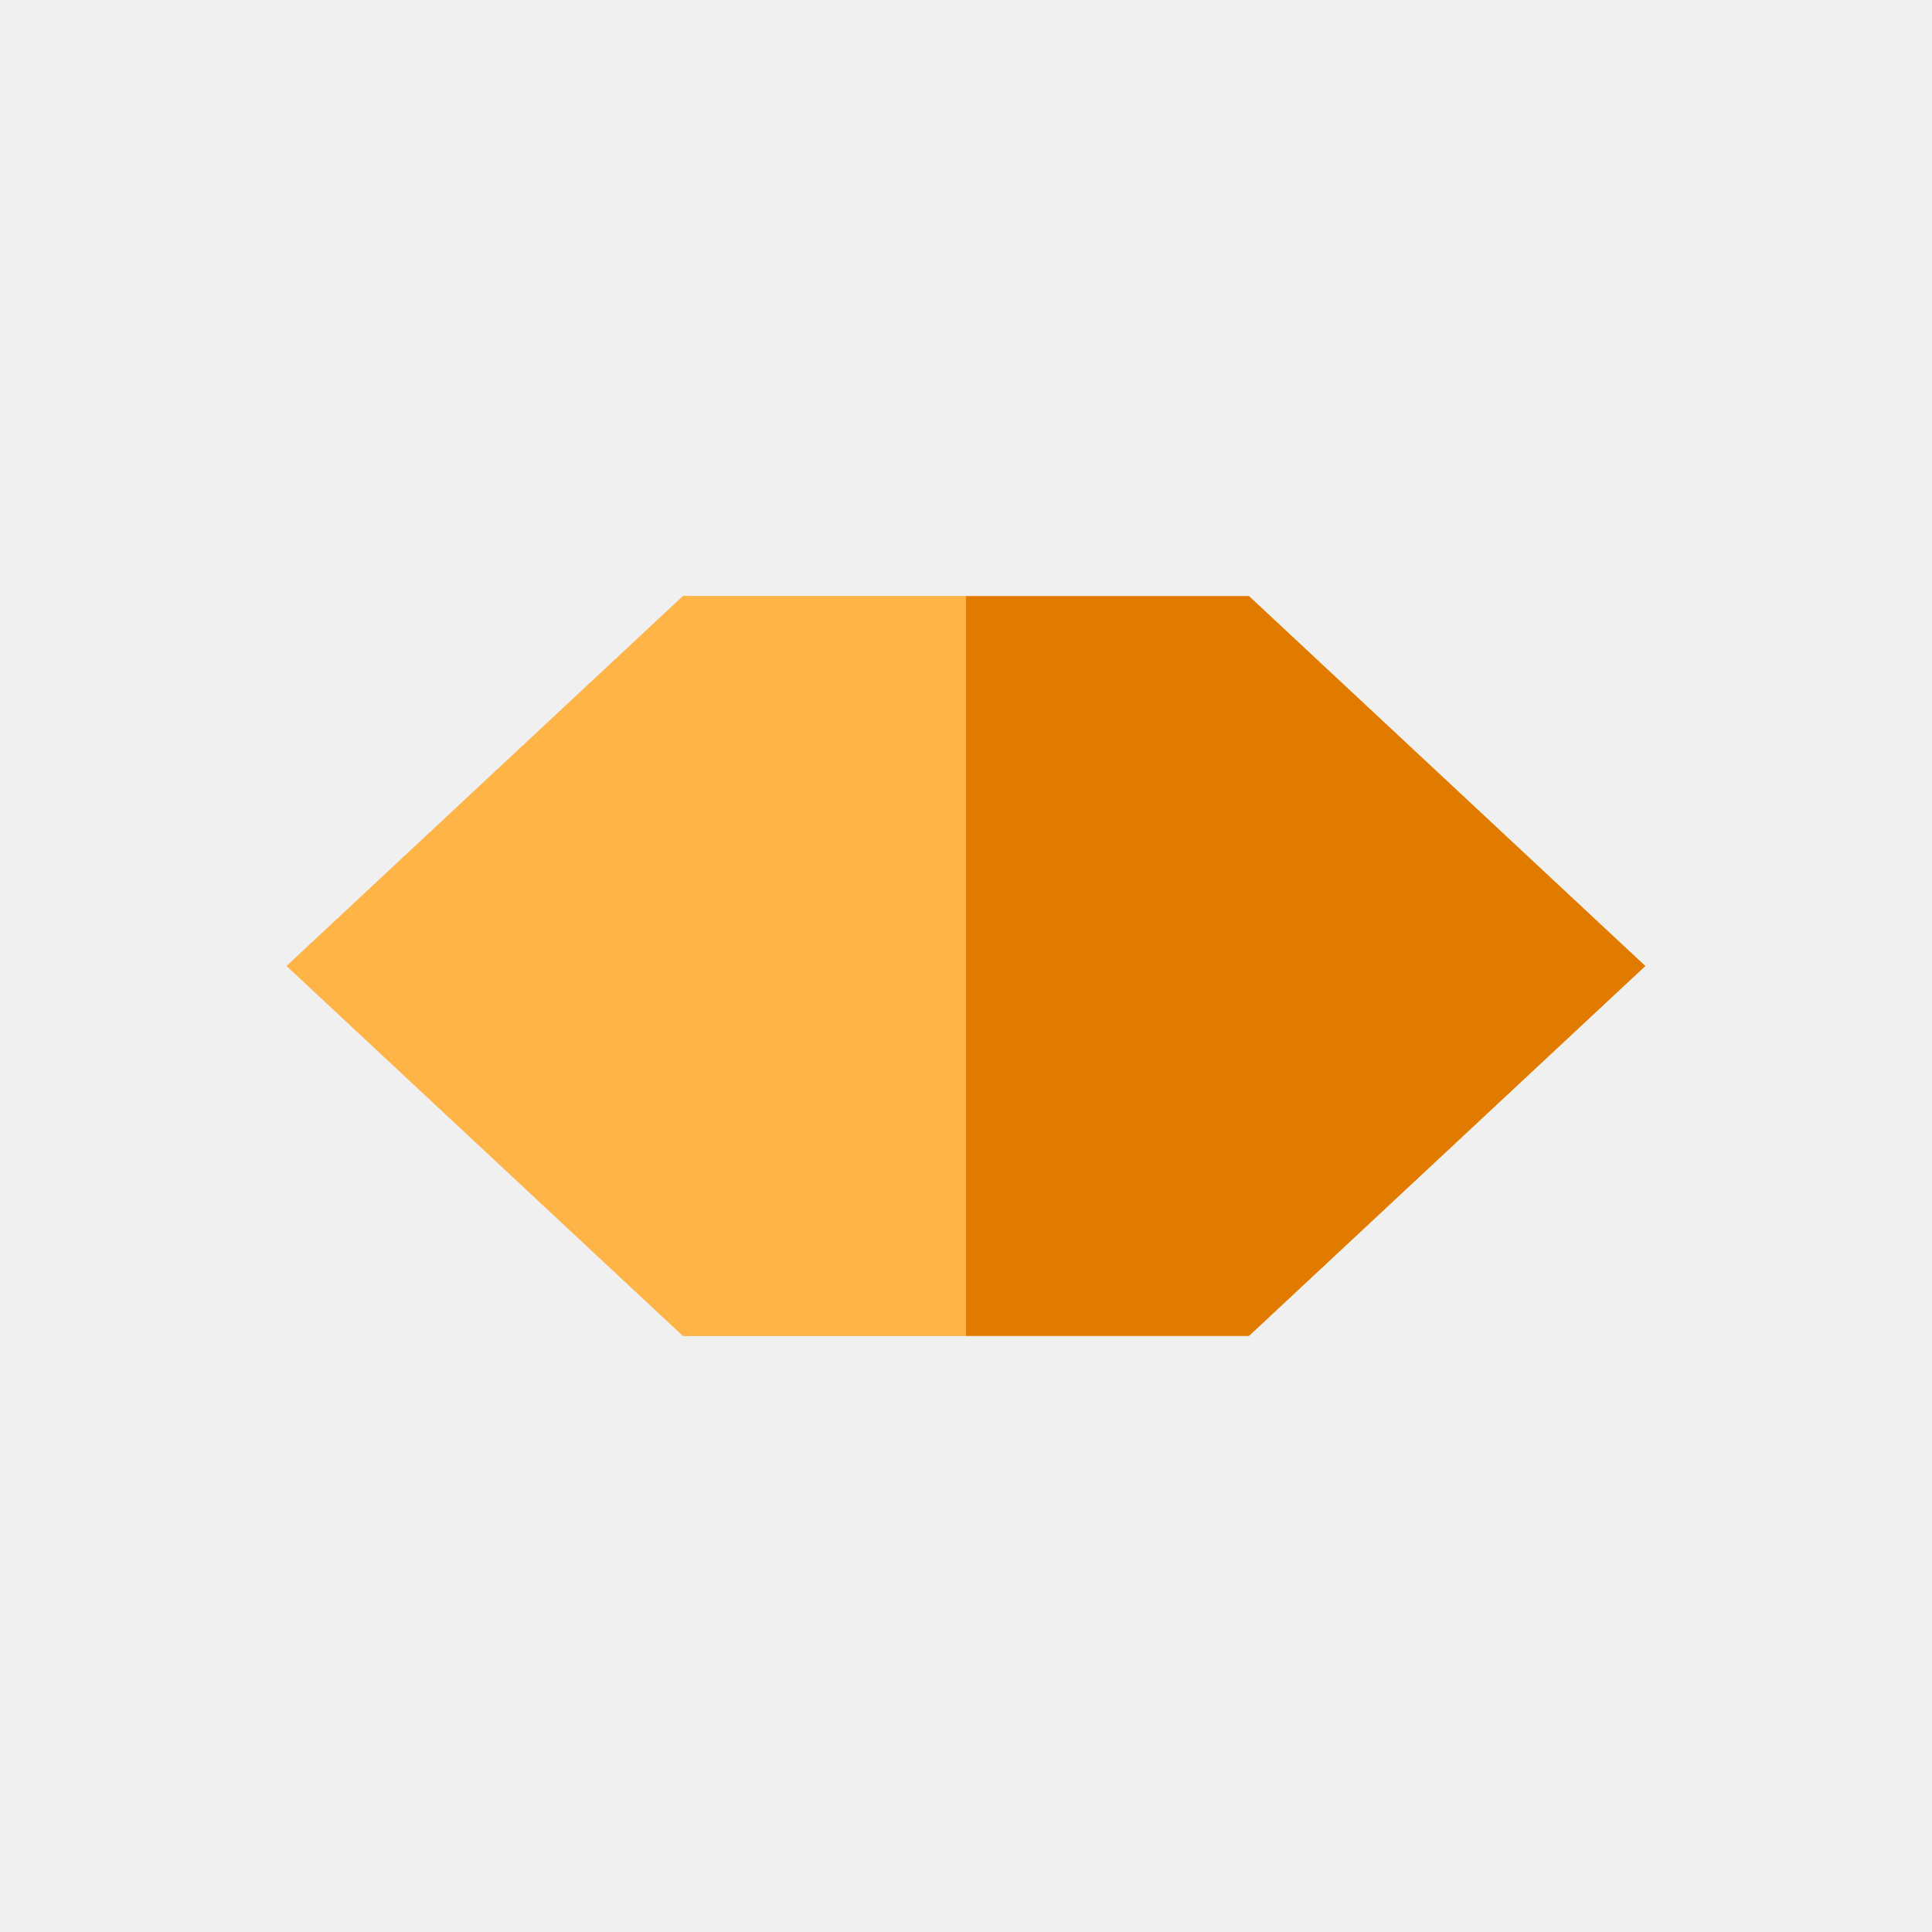
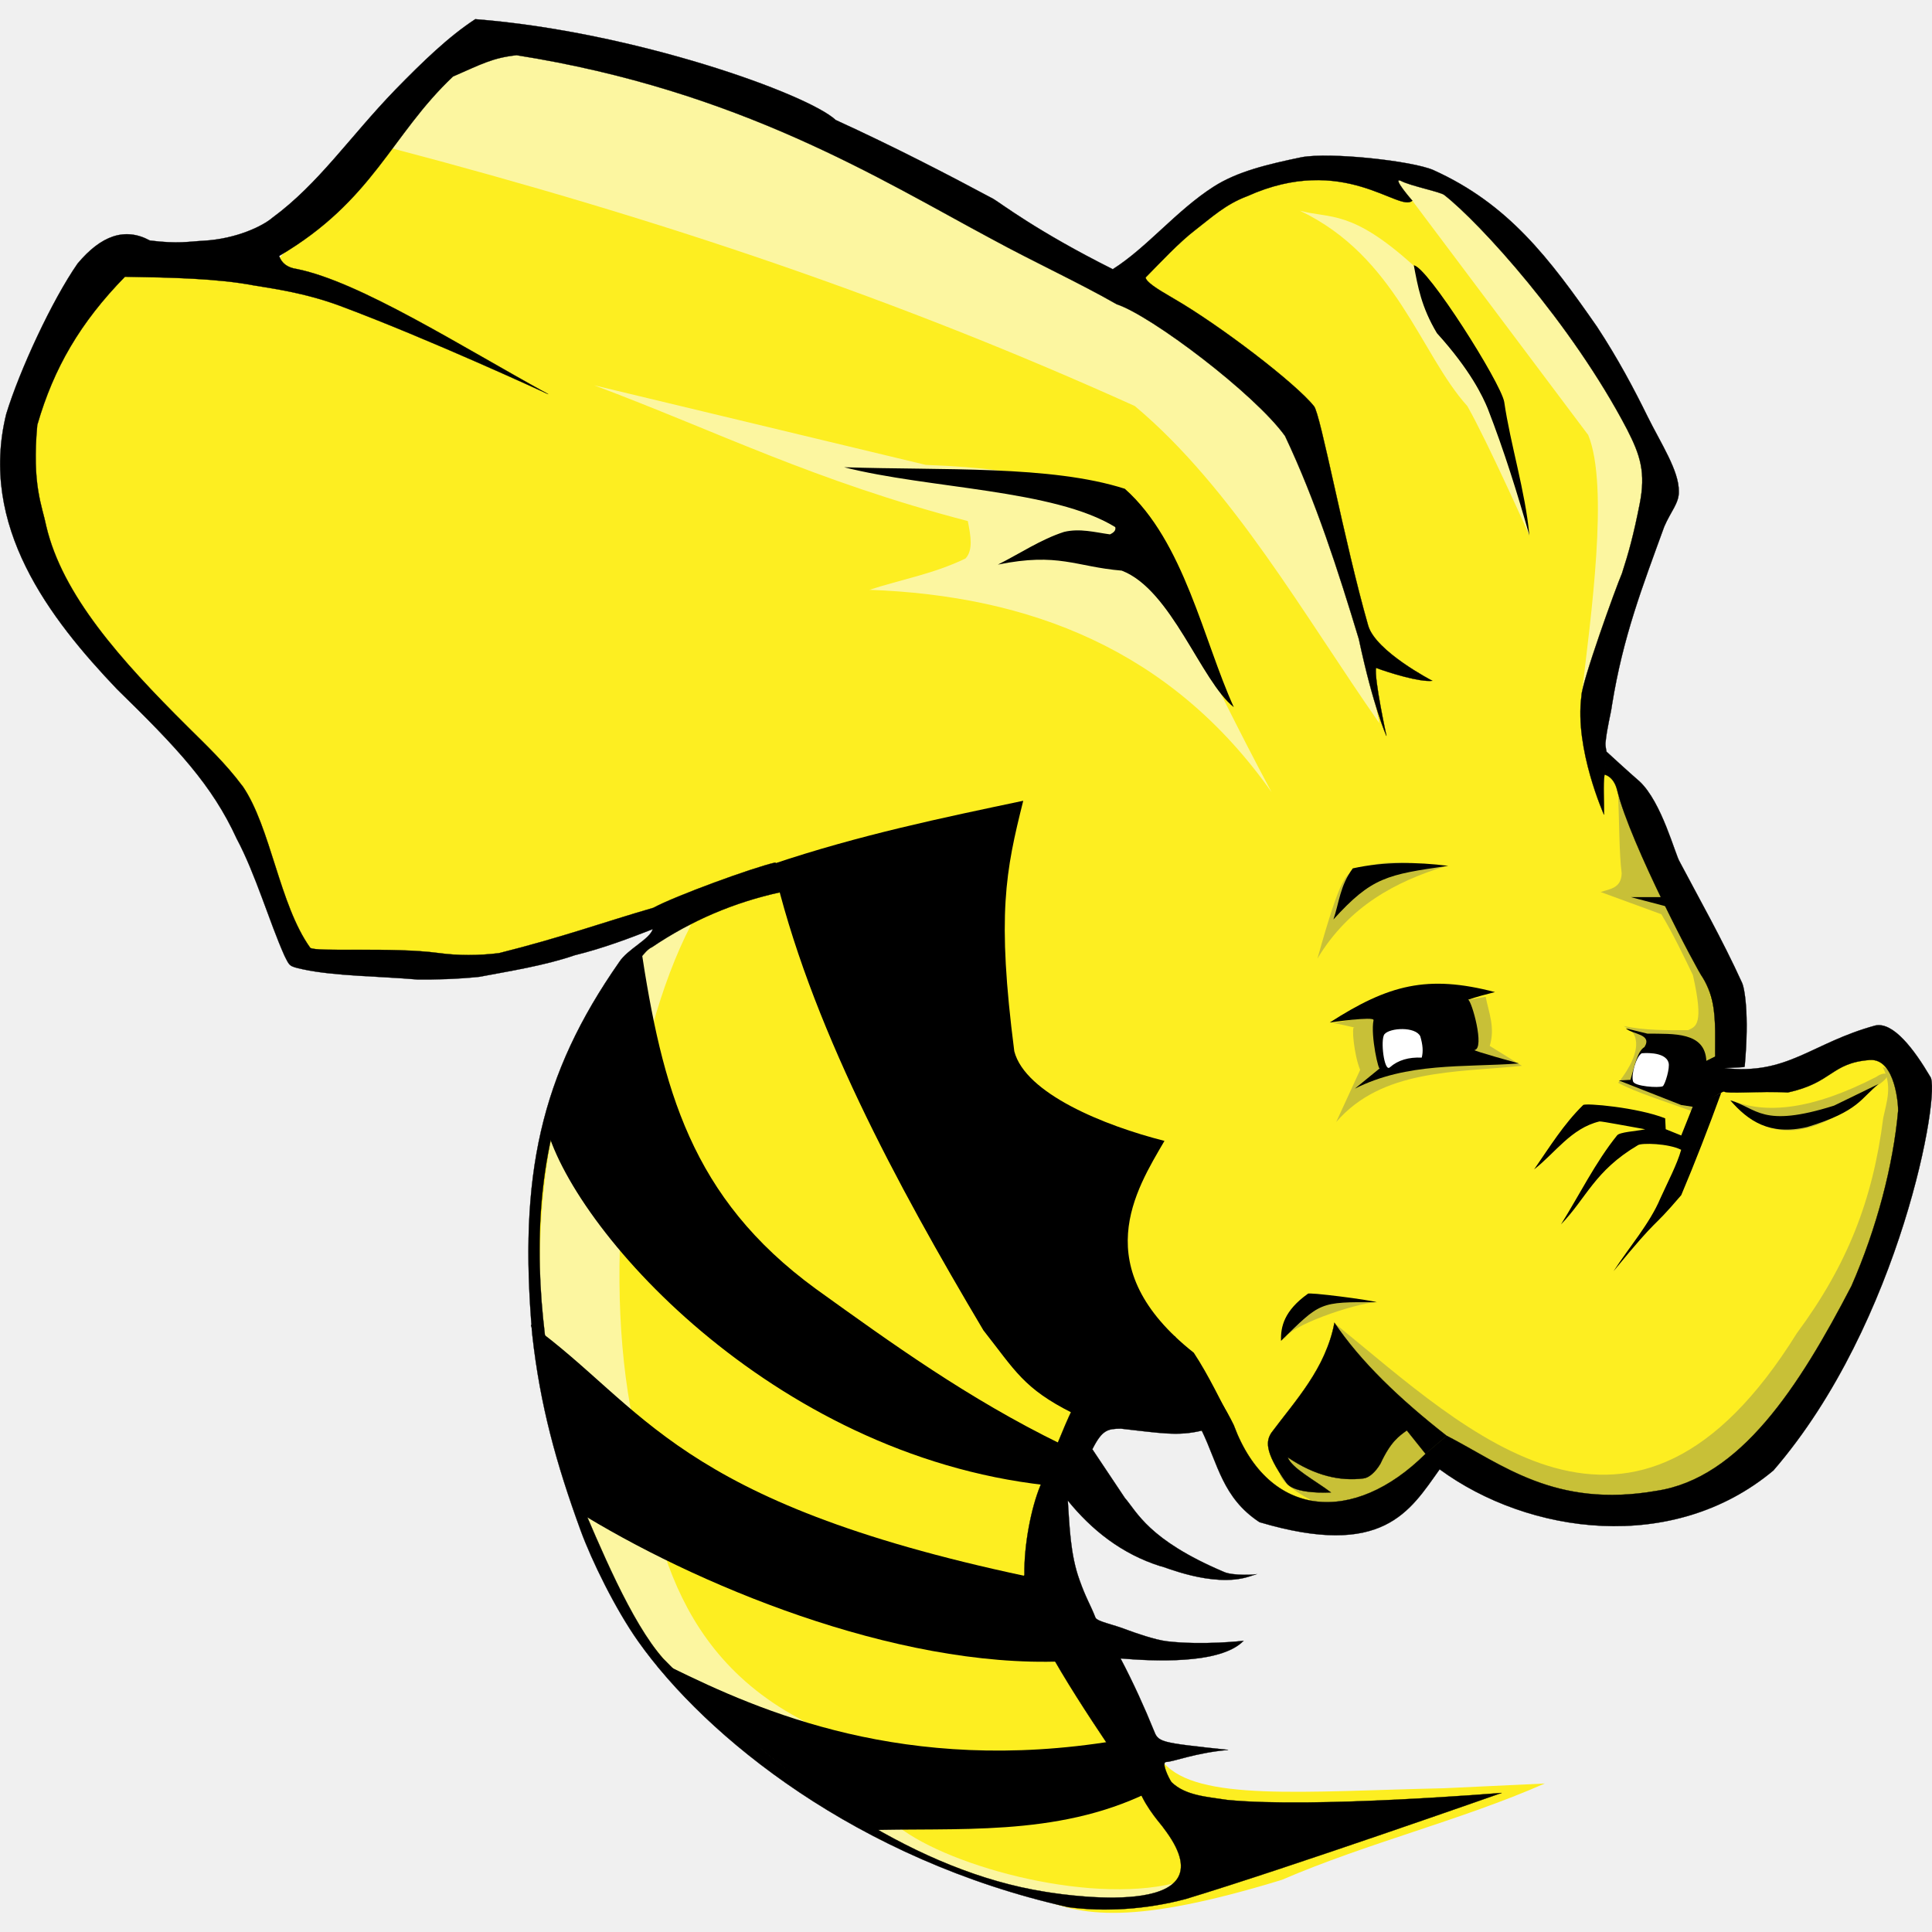
- <svg xmlns="http://www.w3.org/2000/svg" width="200" height="200" class="icon" viewBox="0 0 1024 1024">
-   <path fill="#FF8C00" d="M872 512L662 708L362 708L152 512L362 316L662 316Z" />
-   <path fill="#E07B00" d="M512 316L662 316L872 512L662 708L512 708Z" />
-   <path fill="#FFB448" d="M512 316L362 316L152 512L362 708L512 708Z" />
+ <svg xmlns="http://www.w3.org/2000/svg" height="64" width="64">
+   <g transform="matrix(.072794 0 0 .072794 -.000407 .634153)" fill-rule="evenodd">
+     <path d="M503.127 119.752c-7.7-21.115-272.92-124.22-276.3-112.9-48.7 12.695-68.52 68.826-102.02 104.38l-74.393-4.26c-32.77 42.142-49.967 85.2-38.258 129.95 42.002 56.906 90.76 105.33 121.15 176.8 2.402 33.692 145.82 3.533 176.56-3.136-41.992 30.06-78.56 76.65-62.846 210.84 14.346 63.014 24.16 133.37 151.4 204.64 16.75 9.382 51.407 20.207 72.838 28.098 20.495 9.4 44.46 13.264 112.07-7.412 39.124-16.863 81.365-27.022 119.65-43.844l-46.017 2.16c-63.37 1.38-112.3 6.106-127.38-11.6l-58.32-100.68 34-66.04c47.056 4.826 62.675 42.986 104.15 57.518l48.885-36.215c142 83.816 198.48-53.12 214.67-159.77-1.728-43.392-93.952 13.6-88.362-6.68 2.166-46.644-35.854-107.67-60.42-155.22l28.43-110c12.9-11.5-59.72-133.86-119.02-149.12-52.03-13.4-130.46 52.492-130.46 52.492z" fill="#fdee21" />
+     <g fill="#c8c037">
+       <path d="M736.387 353.55c.5 11.816.452 26.187 1.594 35.15-.197 6.838-5.323 7.1-9.564 8.52l27.63 10.12c5.486 9.23 9.894 18.463 14.347 27.694 5.165 22.708 1.3 23.357-2.125 25.03-10.027.102-20.025.12-29.358-1.864 4.18 2.207 5.1 3.815 5.543 6.642.816 5.212-2.54 12.33-8.067 19.188 8.172 4.534 23.07 8.97 34.14 13.18l12.62-28.093c-5.715-41.27-23.045-79.3-46.76-115.57zm51.57 138.43c15.324 6.387 36.495 4.515 65.848-10.613 4.365-3.104 8.43-1.25.62 3.858-38.5 34.547-56.927 17.265-66.467 6.755z" />
+       <path d="M856.747 476.84c4.552 8.716 1.794 15.805.266 23.167-4.753 37.45-16.423 67.056-39.32 97.994-74.478 119.74-149.67 44.817-209.62-3.946l-24.798 62.137c-1.316 5.446-6.8 9.688 31.937 26.738l39.452-27.867c150.46 114.48 257.08-160.24 202.08-178.22zm-230.53 107c-10.15.724-40.36 10.997-41.706 16.946l13.902-20.712zm-19.74-126.97c1.86 0 10.788 2.397 9.83 1.864-1.37-.763-.153 12.52 2.657 19.44l-10.893 23.7c20.865-24.063 53.858-22.462 84.486-25.564l-14.612-9.054c2.538-8.466-.45-15.165-1.86-22.368zm51.27-71.37c-22.387 6.863-43.816 18.075-58.203 41.976 10.976-39.395 13.213-37.9 16.757-39.846 15.35-6.865 27.922-2.586 41.446-2.13z" />
+     </g>
+     <path d="M538.197 847.25c-27.07 29.87-87.47-2.26-137.63-18.64-127.46-81.05-152.36-157.35-154.1-232.2-6.553-107.22 26.37-169.52 68.014-184.27-27.56 53.13-40.4 148.5-27.63 219.42 10.315 39.455 10.53 106 76.545 141.62 32.327 18.2 23.57 32.368 45.43 49.413 23.955 18.68 90.747 36.437 129.36 24.658zm40.44-495.5c-45.83-65-110.3-89.387-182.98-92.053 14.568-4.75 29.136-7.222 43.704-14.246 3.567-3.748 2.4-10.344 1.063-17.042-69.97-18.27-114.13-40.85-170.03-61.78l150.9 36.215c101.9 3.872 93.158 29.032 157.34 148.9zm49.07-31.35c-33.87-48.35-66.72-107.03-111.3-144.35-107.64-48.584-214.12-84.666-338.9-117.5l39.827-51.216c132.42 30.227 256.8 80.808 368.2 164.2 18.85 47.66 31.42 95.383 42.173 148.87zm68.28-85.44s-18.988-42.6-28.233-58.866c-21.446-23.766-32.3-68.054-76.213-88.922 13.892 3.75 23.4-.718 51.76 24.992l44.67 84.734zm23.62 73.8c4.38-36.908 12.695-96.1 3.152-119.5L642.72 82.63c-4.43-4.123-7.62-9.72-11.1-14.084 37.6 9.744 76.86 35.894 129.8 139.13z" fill="#fcf6a0" />
+     <path d="M561.487 313.12c-14.98-11.8-28.33-53.5-51.03-62.16-21-1.758-28.715-8.368-56.344-2.74 10.02-5.02 19.482-11.446 30.134-14.885 7.215-1.703 13.983.184 20.867 1.133 1.7-.804 2.814-1.803 2.398-3.313-27.812-17.187-84.866-17.432-123.38-27.243 44.7 1.496 94.156-.98 127.75 9.8 27.013 23.973 35.788 69.12 49.605 99.415zm81.9-201.093c6.2.563 39.574 53.353 41.142 62.137 2.775 19.202 9.62 40.728 11.46 60.82-5.497-19.27-11.486-38.537-18.974-57.806-2.2-5.306-7.724-17.302-23.107-34.27-7.163-11.96-8.7-21.36-10.52-30.88zm113.1 287.523H742.2l15.78 4.142zm-97.42-14.25c-14.358-1.765-29.1-2-43.448 1.156-5.852 7.86-6.255 15.856-8.813 23.245 17.454-19.236 24.38-20.412 52.26-24.4zm195.82 99.27c-8 6.377-8.788 12.38-32.413 19.572-17.228 4.074-26.96-2.83-35.07-12.116 12.294 3.522 14.26 12.8 47.225 2.397zm-71.6 4c-5.75 15.812-11.95 31.8-18.2 46.6-14.883 17.454-8.54 7.508-30.82 34.617 7.13-10.998 16.4-21.566 21.254-33.02 3.4-7.542 7.653-15.543 9.532-22.244-5.907-2.95-18-3.183-19.64-2.125-19.808 11.683-23.382 24.047-35.06 36.086 8.464-13.53 15.693-28.298 25.505-40.476 1.118-1.58 8.383-1.886 12.85-2.82-6.94-1.2-19.786-3.685-20.82-3.572-12.922 3.105-20.163 14.36-29.756 21.836 6.994-10.098 13.436-20.612 22.317-29.292.878-1.02 24.883 1.082 37.324 6.047l.247 4.95 7.063 2.85 5.314-13.314zm-156.75 95.33c-3.188-1.1-31.35-4.7-31.35-3.86-10.813 7.696-12.453 15.06-12.22 21.436 18-17.697 17.32-17.747 43.572-17.575zm-21.4-127.3s20.322-2.963 19.926-1.065c-1.472 7.05 2.488 24.233 2.923 21.836l-11.424 9.32c23.926-12.03 49.113-9.612 74.656-11.45 0 0-21.507-5.938-20.192-6.125 4.798-.68-1.277-22.43-2.923-22.9 4.1-1.385 8.087-2.43 12.22-3.462-30.756-8.048-48.54-3.306-75.188 13.847z" />
+     <path d="M781.027 471.78l-4.517 2.263c-.64-13.23-14.85-12.26-26.834-12.382l-9.83-2.397c3 2.766 12.23 2.55 8.502 8.52-3.137 1.677-4.58 8.87-6.376 14.912l-5.314.266 28.428 11.184 6.1.932 14.612-7.856z" />
+     <path d="M646.327 462.86c-2.287-4.525-13.794-3.882-16.275-.955-2.016 2.38-.125 17.642 2.46 15.068 3.737-3.285 8.618-4.66 14.48-4.394.74-2.82.477-5.865-.664-9.72zm110.35 22.74c1.082-.8 3.37-8.443 2.63-10.733-1.512-5.403-12.212-4.266-12.212-4.266-2.6 1.536-4.9 9.96-3.945 12.74.455 2.353 11.8 3.103 13.526 2.26z" fill="#fff" />
+     <path d="M299.107 749.64l6.76.66c40.07 19.675 106.05 48.847 201.57 33.17l14.988 23.584c-42.067 20.442-87.312 15.738-129.7 17.172zm-57.53-155.54l20.073 84.268c53.74 33.593 145.54 72.07 222.06 68.965l-16.9-38.8c-159.73-33.92-173.24-76.8-225.22-114.44zm49.95-172.6c9.8 65.302 22.907 114.8 79.7 156.28 34.804 25.03 69.35 49.954 111.37 70.524 0 0-3.684 19.17-6.763 18.83-125.05-13.9-216.6-117.58-227.7-164.94 10.74-36.33 26.15-59.02 43.4-80.693zm60.1-37c16.664 72.376 56.397 145.68 95.9 212.18 14.477 18.37 18.266 26.475 40.58 37.66 30.16 9.55 51.486 7.112 73.377 5.676-5.998-11.102-11.33-22.706-18.217-33.14-49.018-38.765-26.364-74.06-13.344-96.406-27.256-6.887-63.37-21.525-68.345-40.778-8-62.27-3.937-82.025 4.07-114-36.9 7.782-74.3 15.494-114 28.82z" />
+     <path d="M216.237.058c-12.13 7.925-23.818 19.256-36.4 32.135-20.843 21.575-34.7 42.62-55.915 58.224-4.243 3.66-16.15 9.55-31.12 10.425-7.052.352-11.646 1.52-24.604-.108-11.428-6.188-22.285-2.164-32.88 10.5-11.62 16.7-26.334 48.437-32.453 68.4-12.6 50.937 19.54 92.905 50.374 125.25 27.43 26.796 43.243 43.542 54.505 68.107 8.527 15.933 14.844 37.8 21.683 53.13 2.466 4.86 1.953 4.835 8.6 6.3 14.333 3.06 34.215 3.083 51.915 4.604 7.658.107 18.175-.178 28.14-1.217 13.73-2.593 29.863-5.133 43.384-9.8 13.213-3.254 24.985-7.76 35.597-11.907-1.37 4.644-11.478 9.115-15.268 15.002-35.97 51.5-45.823 97.308-39.56 169.6 3.542 32.042 10.896 58.605 21.992 88.997 5.077 13.908 15.882 35.934 26.236 50.565 30.8 43.506 99.672 99.374 195.56 120.88 16.73 2.287 35.715 1.067 53.57-3.688 47.326-14.346 143.78-48.275 143.78-48.275s-85.62 7.083-124.83 3.206c-9.078-1.42-19.08-1.9-25.405-8.087-1.06-1.37-4.914-9.132-2.426-9.202 3.395-.095 13.142-4.14 28.2-5.482-32.13-3.46-31.67-3.418-34.016-9.27-3.647-9.085-9.23-21.502-14.977-32.367 14.118 1.2 45.376 2.946 55.984-8.003 0 0-18.497 2.136-34.843.218-5.507-.646-14.9-3.995-17.7-5.03-7.338-2.858-13.38-3.746-14.788-5.6-2.548-6.486-4.275-8.667-7.35-17.356-4.166-11.504-4.496-24.337-5.3-36.083 10.693 13.18 24.318 24.275 42.356 29.94.23-.488 23.4 10.072 40.226 4.642l3.5-1.125c0 .3-11.148.977-15.237-1.047-34.22-14.545-39.37-27.276-44.895-33.6l-14.777-22.133c4.494-8.96 7.035-9.3 13-9.384 18 2 25.848 3.54 36.807.896 7.405 15.24 9.406 30.57 26.265 41.662 56.166 16.672 68.37-4.95 81.973-24.057 40.412 29.658 106.2 38.803 151.9.515 58.086-67.212 76.476-173.17 71.325-179.22-7.254-12.307-16.772-25-24.945-23.245-29.13 7.952-39.87 22.73-68.735 19.36 3.438-.194 9.22-.287 9.263-.615 2.224-24.44-.18-36.267-1.252-38.297-8.76-19.317-20.26-39.646-28.278-54.88-2.067-3.16-8.137-27.165-18.308-36.648-4.362-3.725-15.04-13.546-15.04-13.546l-.905 10.44s4.174.63 5.762 7.097c6.022 24.517 36.687 82.485 38.938 85.263 10.868 17.545 1.105 39.4 9.367 51.663.794 1.558 16.857-.137 29.307.628 20.473-4.403 19.6-13.426 37.294-14.782 11.913-.913 13.108 21.46 12.95 23.196-2.22 24.704-9.735 53.427-21.236 79.658-23.912 46.07-50.7 87.446-88.67 93.216-46.326 8.095-70.4-12.158-95.512-25.055l-9.607 8.193c-32.637 32.5-71.4 29.614-87.24-12.85-7.9-16.473-18.172-26.57-26.976-40.7l-46.688 33.627c-3.886 7.97-8.665 20.54-14.47 34.58-4.036 9.76-7.42 26.525-7.2 40.456-5.985 10.195 20.73 51.542 37.6 76.692l14.6 21.193c3.348 8.683 10.68 16.35 11.124 17.284 31.337 40.872-39.53 31.46-54.167 29-28.876-4.6-57.12-16.663-83.67-32.792l-4.605-2.848c-31.55-19.866-60.58-45.283-85.264-70.423-14.718-16.666-28.732-50.827-39.083-75.045-15.513-58.226-37.776-159.15 22.532-235.63 3.823-4.372 7.948-11.65 11.46-13.1 17.918-12.12 37.375-20.38 58.298-24.966l-2.112-13.563c-10.45 2.374-45.633 15.243-55.58 20.63-22.623 6.558-41.388 13.406-70.22 20.625-9.372 1.147-18.592 1.167-27.58-.053-20.74-2.818-56.094-.3-58.35-2.396-14.044-19.585-17.9-54.676-30.703-73.456l-.15-.187-.162-.178c-7.47-10.04-16.177-18.23-24.752-26.75-30.708-30.5-57-60-64.348-91.27-1.85-9.23-6.614-18.8-4.082-46.1l.047-.134.044-.134c7.388-25.513 19.407-46.3 39.806-67.153 21.228.343 42.24.8 58.607 3.936 7.5 1.256 23.124 3.296 39.252 9.304 40.822 15.207 94.76 40.2 94.76 40.2-40.488-22.236-85.76-51.115-114.35-56.943-4.254-.602-6.868-2.543-8.13-5.93 43-25.264 50.865-55 79.147-81.686 12.925-5.626 17.965-8.498 28.947-9.692 101.57 16.06 165.5 56.515 216.1 83.566 20.53 11.164 39.2 19.606 57.015 29.773 15.624 5.14 62.77 40.734 76.57 59.925 14.017 29.595 24.25 61.563 33.585 92.4 6.693 31.375 12.564 44.102 12.564 44.102s-5.688-26.243-4.74-30.958c5.898 2.204 19.84 6.557 25.62 5.88 0 0-25.818-13.346-29.2-25.14-10.856-37.847-21.744-96.765-24.68-99.837-8.274-10.4-42.777-36.816-63.94-49.03-8.006-4.62-12.333-7.487-12.67-9.518 6.76-6.83 15.1-15.865 22.598-21.606 7.177-5.503 13.7-11.7 23.713-15.423 43.963-19.8 69.1 7.618 75.066 2.066 0 0-9.458-10.84-5.257-9.056 4.302 2.33 18.323 5.078 19.862 6.5 16.023 12.534 57.913 58.344 83.16 106.68 6.064 11.84 8.53 19.636 5.716 33.893-2.82 14.27-5.002 22.117-8.078 31.647-2.778 6.37-18.498 49.988-18.437 55.848-3.167 23.932 10.264 53.893 10.264 53.893.127-8.133-.5-12.466.237-18.282l.904-10.393s-.573-2.764-.47-3.86c.682-7.187 2.445-13.23 2.962-17.345 5.048-31.255 13.822-53.755 23.775-81.182 2.958-6.922 6.828-10.77 6.63-16.04.163-9.352-8.205-21.904-14.252-34.163-6.1-12.4-13.4-26.202-22.96-40.76-21.82-31.376-40.42-55.925-74.48-71.3-9.53-4.182-47.03-8.27-59.98-5.84-15.7 3.273-29.22 6.5-40 13.398-16.95 10.854-30.27 27.66-45.9 37.56-34.56-17.282-51.24-30.216-54.35-32-20.54-11.006-45.2-23.778-71.73-35.9-12.72-11.862-91.7-40.233-164.04-45.892zm442.08 644.6c-21.3-16.65-39.23-33.8-51.05-51.44-3.858 20.758-17.864 35.542-28.688 50.083-2.155 3.4-3.708 8.06 6.902 22.88 2.86 3.948 13.207 4.623 20.192 4.26-7.106-5.372-17.918-11.053-19.66-15.977 12.5 8.5 24.076 10.957 34.538 9.586 2.4-.27 5.36-2.804 7.655-6.706 4.664-10.02 8.315-12.433 12.005-15.13l8.502 10.65z" stroke="#000" stroke-width=".114" />
+   </g>
</svg>
